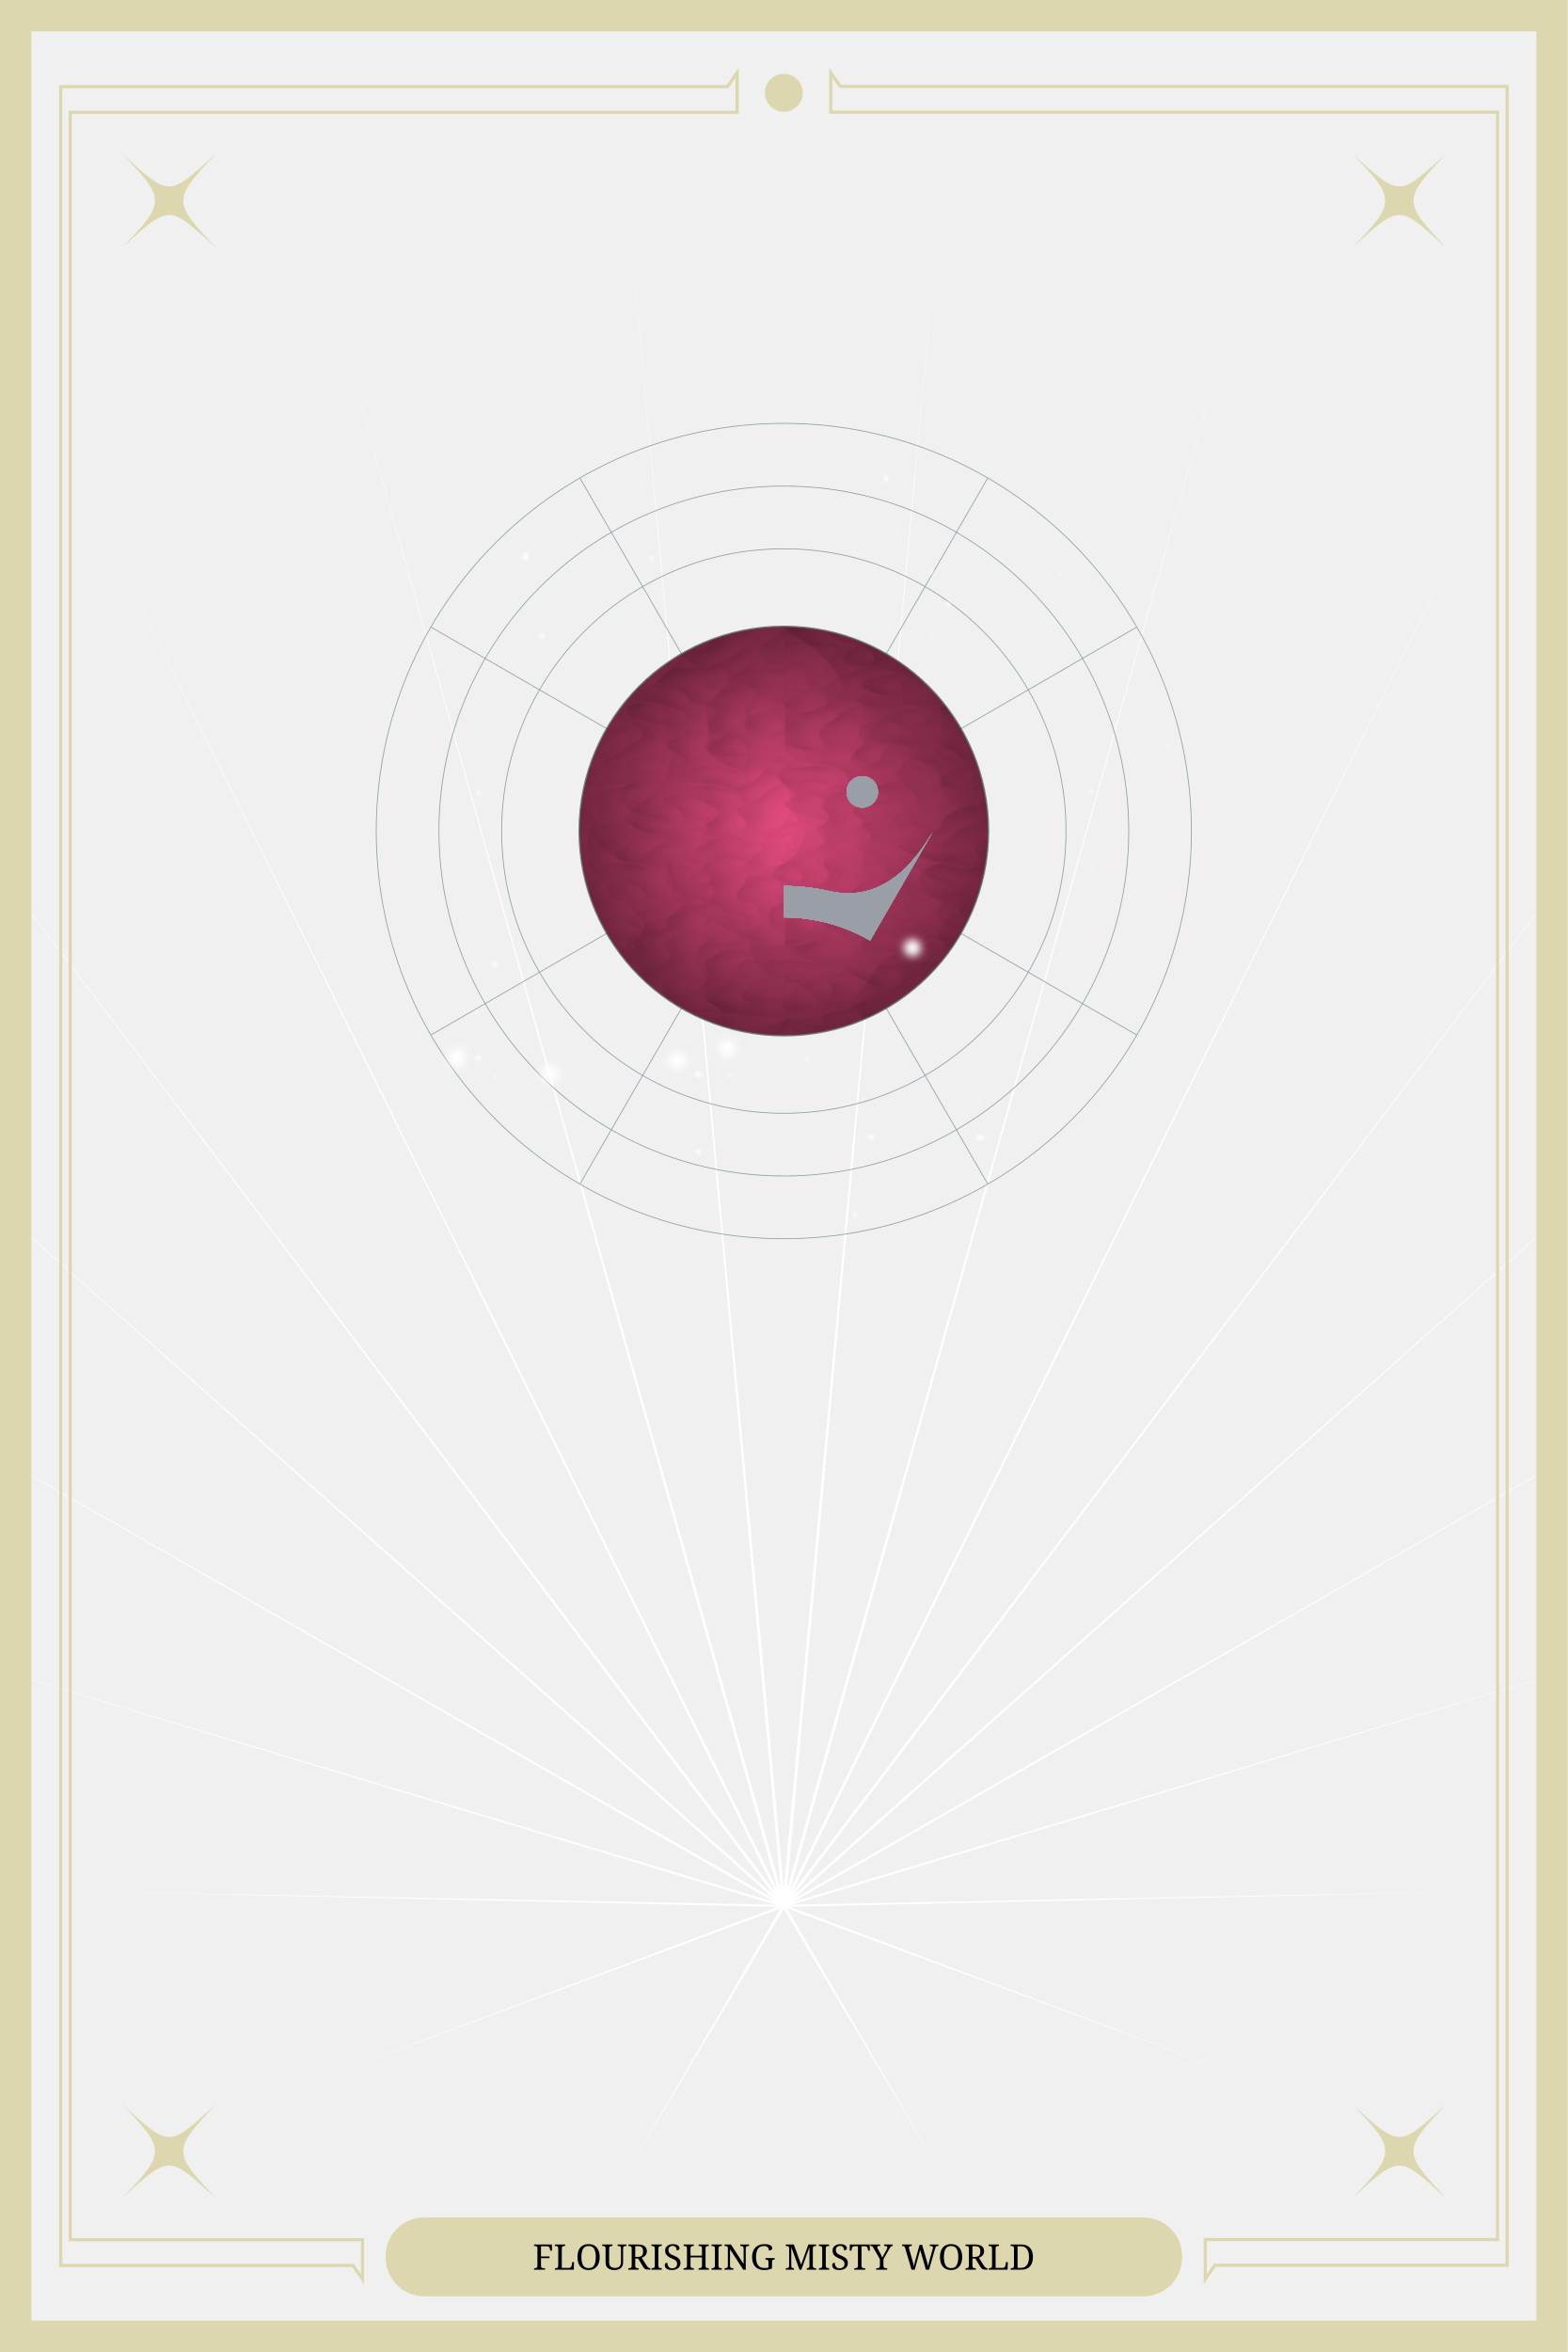
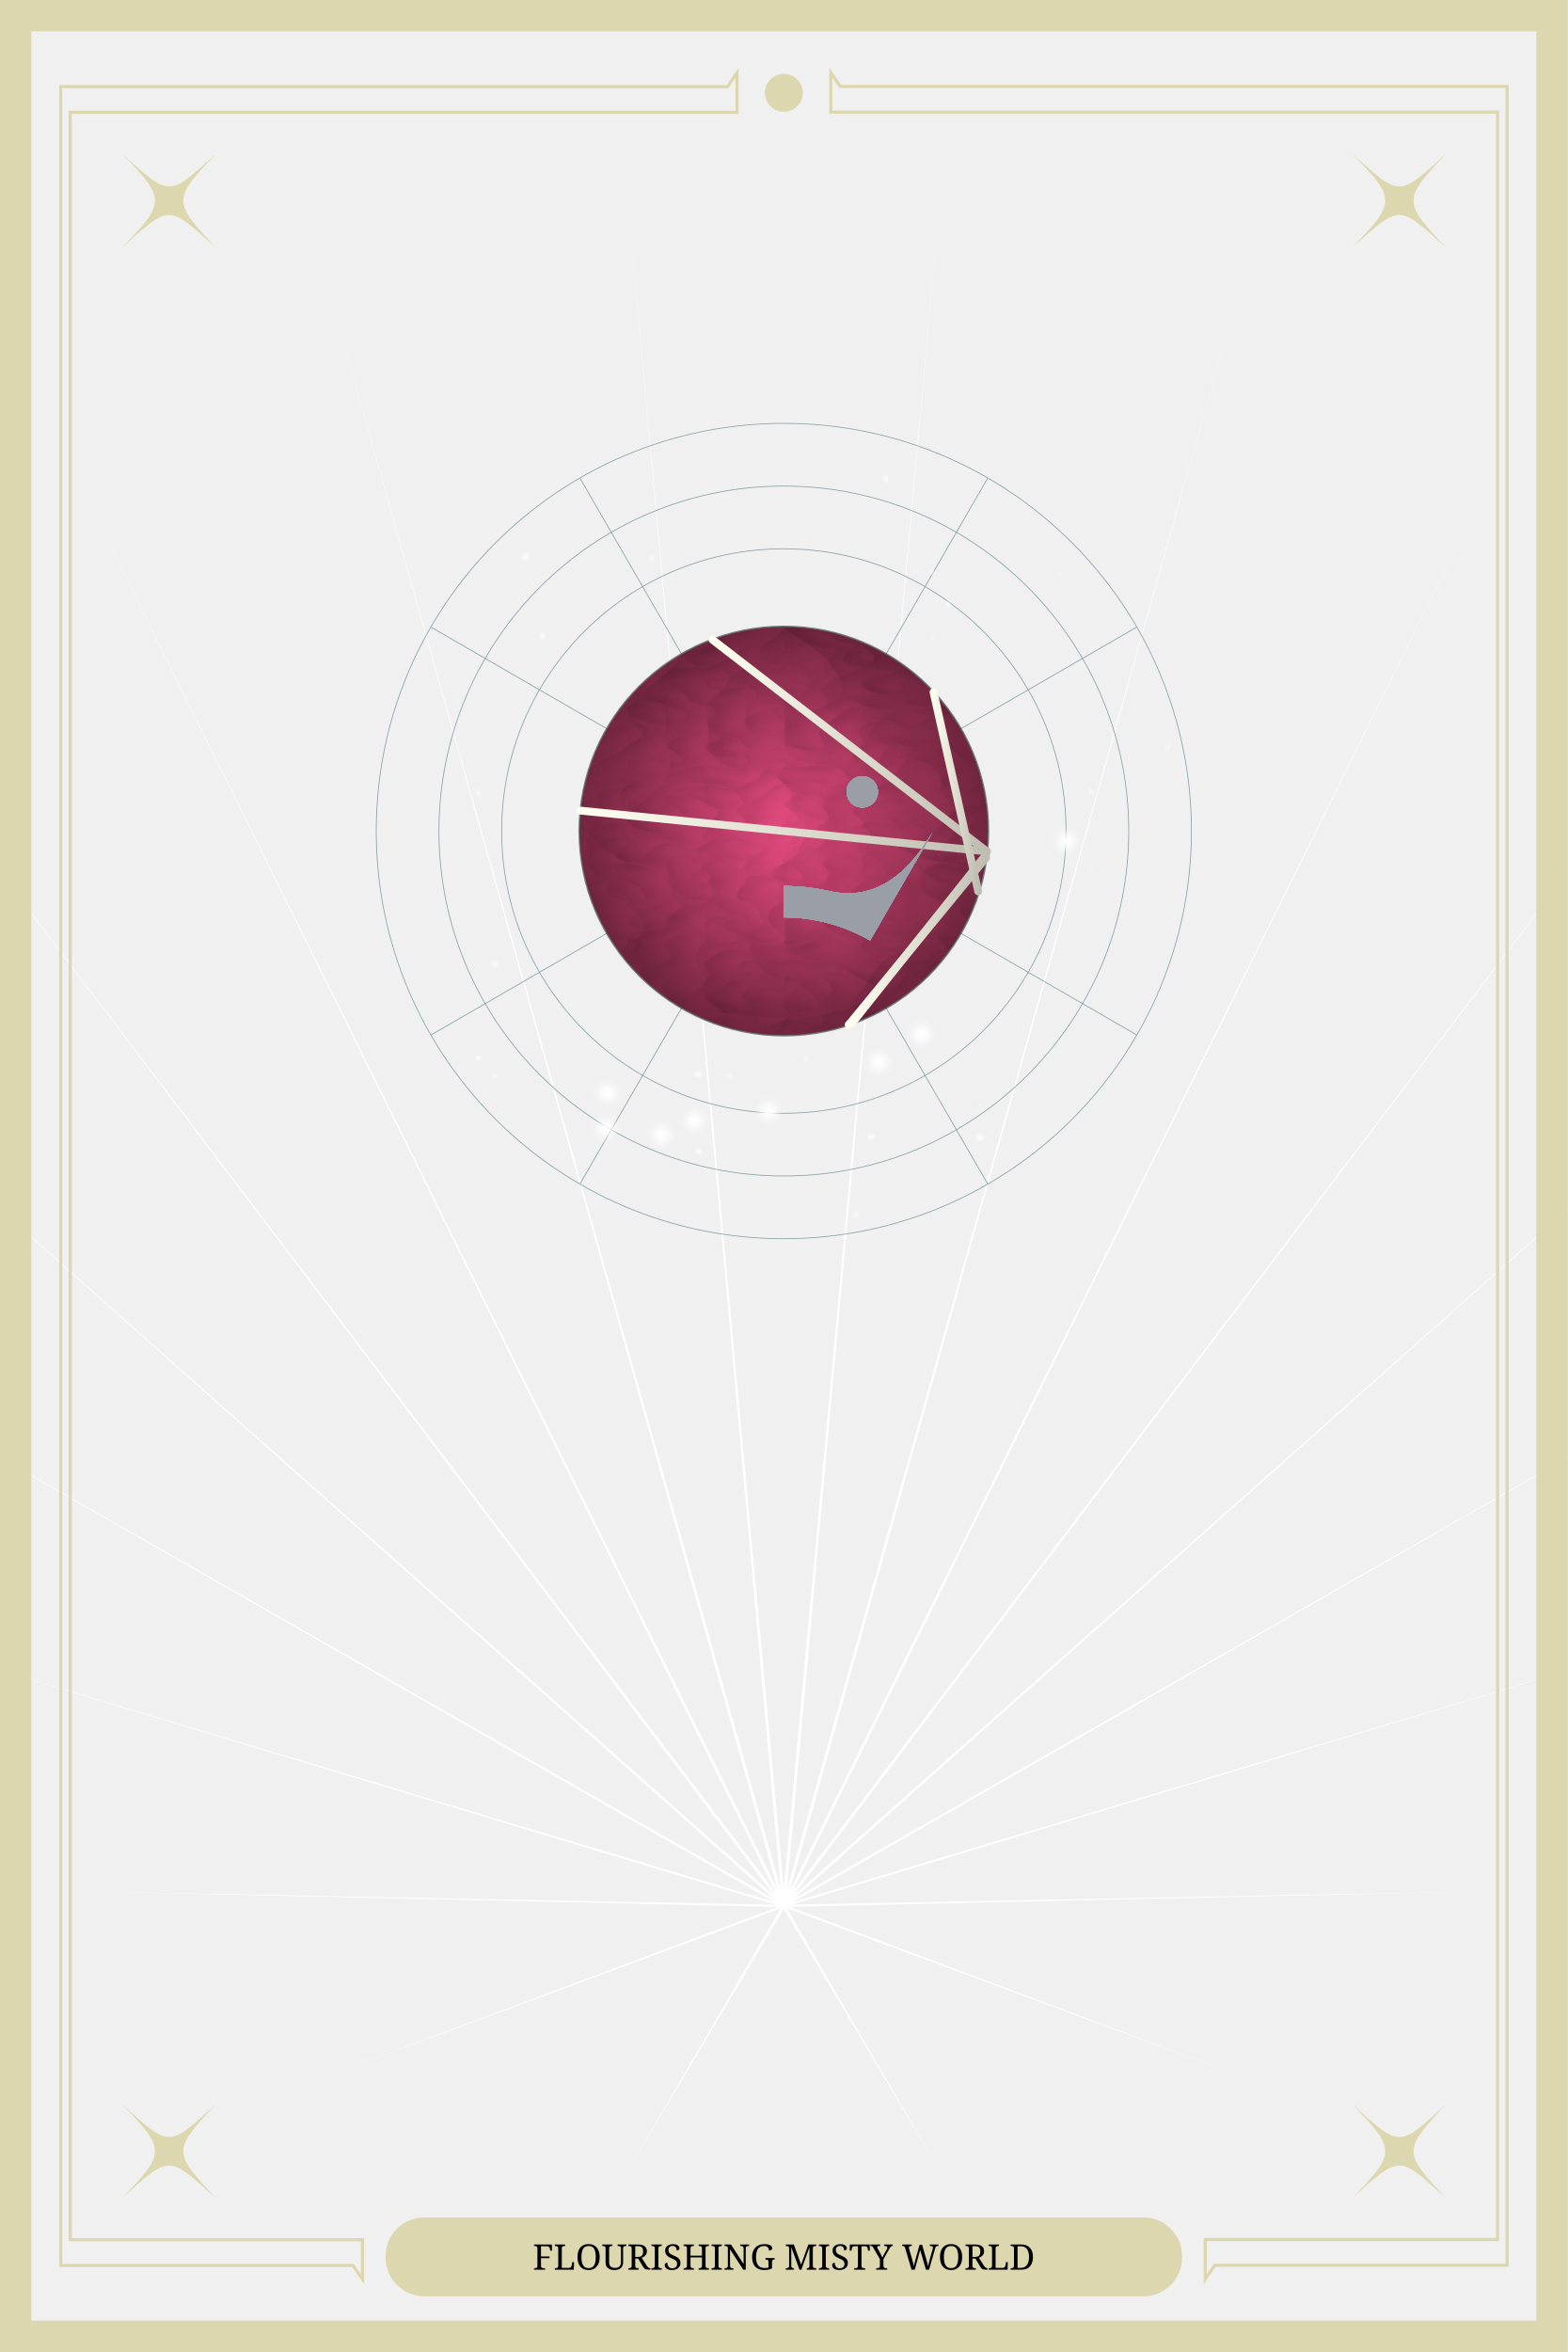
<svg xmlns="http://www.w3.org/2000/svg" version="1.1" viewBox="0 0 2000 3000" style="background: #112211;">
  <style type="text/css">
    .bc{fill:none;stroke:#8BA0A5;}
  </style>
  <path d="M1000,2434.7l-198.9,334.1l194.9-334.7L422.9,2646l569.6-213.7l-891.4-19.9l888.6,17.1l-1122.4-338.6    l1120.5,335.1l-1243.4-713L987.3,2422L-255.5,1315.5L987.9,2418.1L-132.6,937.5l1122.4,1477L101.1,616l891.4,1795.7L422.9,382.4    l573.2,2027.5L801.1,259.6L1000,2409.3l198.9-2149.7l-194.9,2150.3l573.2-2027.5l-569.6,2029.3L1898.9,616l-888.6,1798.5    l1122.4-1477L1012.1,2418.1l1243.4-1102.6L1012.7,2422l1242.8-709.1l-1243.4,713l1120.5-335.1l-1122.4,338.6l888.6-17.1    l-891.4,19.9l569.6,213.7l-573.2-211.9l194.9,334.7L1000,2434.7z" fill="white" />
  <filter id="stars">
    <feTurbulence baseFrequency="0.1" seed="5" />
    <feColorMatrix values="0 0 0 7 -4  0 0 0 7 -4  0 0 0 7 -4  0 0 0 0 1" />
  </filter>
  <clipPath id="starsclip">
    <circle cx="1000" cy="1060" r="520" />
  </clipPath>
  <mask id="starsmask">
    <g filter="url(#stars)" transform="scale(2)">
      <rect width="100%" height="100%" />
    </g>
  </mask>
  <circle class="bc" cx="1000" cy="1060" r="260" />
  <circle class="bc" cx="1000" cy="1060" r="360" />
  <circle class="bc" cx="1000" cy="1060" r="440" />
  <circle class="bc" cx="1000" cy="1060" r="520" />
  <line class="bc" x1="740" y1="610" x2="1260" y2="1510" />
  <line class="bc" x1="1260" y1="610" x2="740" y2="1510" />
  <line class="bc" x1="1450" y1="800" x2="550" y2="1320" />
  <line class="bc" x1="1450" y1="1320" x2="550" y2="800" />
  <g style="filter: blur(2px);">
    <rect width="100%" height="100%" fill="white" mask="url(#starsmask)" clip-path="url(#starsclip)" />
  </g>
  <clipPath id="stoneclip">
    <circle cx="1000" cy="1060" r="262" />
  </clipPath>
  <filter id="texture">
    <feTurbulence baseFrequency="0.005 0.01" numOctaves="3" seed="1" />
    <feDiffuseLighting lighting-color="crimson" surfaceScale="10">
      <feDistantLight elevation="60" />
    </feDiffuseLighting>
    <feComposite operator="in" in2="SourceGraphic" />
  </filter>
  <radialGradient id="ambientshadow">
    <stop offset="0%" stop-color="hsla(0, 0%, 0%, 0)" />
    <stop offset="100%" stop-color="hsla(0, 0%, 0%, 0.5)" />
  </radialGradient>
  <radialGradient id="sunshadow">
    <stop offset="0%" stop-color="hsla(0, 0%, 0%, 0)" />
    <stop offset="33%" stop-color="hsla(0, 0%, 0%, 0.75)" />
  </radialGradient>
  <circle cx="1000" cy="1060" r="260" filter="url(#texture)" />
  <circle cx="1000" cy="1060" r="262" fill="url(#ambientshadow)" />
  <g clip-path="url(#stoneclip)">
    <g>
      <animateTransform attributeName="transform" attributeType="XML" type="translate" values="0 0;0 -260;0 0" dur="30779326s" begin="-15389663s" repeatCount="indefinite" />
      <circle r="1045" fill="url(#sunshadow)">
        <animateMotion dur="86400s" begin="-43200s" repeatCount="indefinite" path="M 1000 800 A 260 260 0 0 1 1000 1320 A 260 260 0 0 1 1000 800 z" />
      </circle>
    </g>
  </g>
-   <g transform="translate(1000 1060)" style="filter: blur(5px);">
-     <circle cx="-417" cy=" 289" r="11" fill="white" />
-     <circle cx="-136" cy=" 293" r="11" fill="white" />
-     <circle cx="-298" cy=" 310" r="11" fill="white" />
-     <circle cx=" 164" cy=" 149" r="11" fill="white" />
-     <circle cx="-072" cy=" 277" r="11" fill="white" />
+   <g transform="translate(1000 1060)">
+     <defs>
+       <linearGradient id="aspectgradient" x1="0%" y1="0%" x2="100%" y2="0%">
+         <stop offset="0%" stop-color="#FFFFF0" />
+         <stop offset="100%" stop-color="#BFBDB1" />
+       </linearGradient>
+     </defs>
+     <g style="filter: blur(5px);">
+       <circle cx="-114" cy=" 370" r="11" fill="white" />
+       <circle cx="-225" cy=" 334" r="11" fill="white" />
+       <circle cx="-227" cy=" 379" r="11" fill="white" />
+       <circle cx=" 121" cy=" 295" r="11" fill="white" />
+       <circle cx="-019" cy=" 357" r="11" fill="white" />
+       <circle cx=" 361" cy=" 013" r="11" fill="white" />
+       <circle cx=" 176" cy=" 259" r="11" fill="white" />
+       <circle cx="-156" cy=" 388" r="11" fill="white" />
+     </g>
+     <line x1=" 259" y1=" 026" x2="-091" y2="-244" stroke="url(#aspectgradient)" stroke-width="10" stroke-linecap="round" />
+     <line x1=" 259" y1=" 026" x2="-259" y2="-026" stroke="url(#aspectgradient)" stroke-width="10" stroke-linecap="round" />
+     <line x1=" 083" y1=" 247" x2=" 084" y2=" 246" stroke="url(#aspectgradient)" stroke-width="10" stroke-linecap="round" />
+     <line x1=" 083" y1=" 247" x2=" 258" y2=" 034" stroke="url(#aspectgradient)" stroke-width="10" stroke-linecap="round" />
+     <line x1=" 087" y1=" 245" x2=" 258" y2=" 030" stroke="url(#aspectgradient)" stroke-width="10" stroke-linecap="round" />
+     <line x1=" 248" y1=" 077" x2=" 191" y2="-177" stroke="url(#aspectgradient)" stroke-width="10" stroke-linecap="round" />
  </g>
-   <def>
+   <defs>
    <path d="M58.769 76.795C110.299 88.07 154.043 62.797 190 0.976L110 139.54C77.184 120.42 37.98 109.915 -3.21719e-05 110.066L-1.0516e-05 70.066C19.718 70.059 39.562 72.332 58.769 76.795Z" fill="#9A9EA7" id="h0" />
    <circle cx="100" cy="-50" r="20" fill="#9A9EA7" id="h1" />
-   </def>
+   </defs>
  <g transform="translate(1000 1060)">
    <g style="transform: rotate(calc(0 * 15deg)) translateY(-600px);">
      <use href="#h0" />
    </g>
    <g style="transform: rotate(calc(1 * 15deg)) translateY(-600px);">
      <use href="#h1" />
    </g>
    <g style="transform: rotate(calc(2 * 15deg)) translateY(-600px);">
      <use href="#h0" />
    </g>
    <g style="transform: rotate(calc(3 * 15deg)) translateY(-600px);">
      <use href="#h1" />
    </g>
    <g style="transform: rotate(calc(4 * 15deg)) translateY(-600px);">
      <use href="#h0" />
    </g>
    <g style="transform: rotate(calc(5 * 15deg)) translateY(-600px);">
      <use href="#h1" />
    </g>
    <g style="transform: rotate(calc(6 * 15deg)) translateY(-600px);">
      <use href="#h0" />
    </g>
    <g style="transform: rotate(calc(7 * 15deg)) translateY(-600px);">
      <use href="#h1" />
    </g>
    <g style="transform: rotate(calc(8 * 15deg)) translateY(-600px);">
      <use href="#h0" />
    </g>
    <g style="transform: rotate(calc(9 * 15deg)) translateY(-600px);">
      <use href="#h1" />
    </g>
    <g style="transform: rotate(calc(10 * 15deg)) translateY(-600px);">
      <use href="#h0" />
    </g>
    <g style="transform: rotate(calc(11 * 15deg)) translateY(-600px);">
      <use href="#h1" />
    </g>
    <g style="transform: rotate(calc(12 * 15deg)) translateY(-600px);">
      <use href="#h0" />
    </g>
    <g style="transform: rotate(calc(13 * 15deg)) translateY(-600px);">
      <use href="#h1" />
    </g>
    <g style="transform: rotate(calc(14 * 15deg)) translateY(-600px);">
      <use href="#h0" />
    </g>
    <g style="transform: rotate(calc(15 * 15deg)) translateY(-600px);">
      <use href="#h1" />
    </g>
    <g style="transform: rotate(calc(16 * 15deg)) translateY(-600px);">
      <use href="#h0" />
    </g>
    <g style="transform: rotate(calc(17 * 15deg)) translateY(-600px);">
      <use href="#h1" />
    </g>
    <g style="transform: rotate(calc(18 * 15deg)) translateY(-600px);">
      <use href="#h0" />
    </g>
    <g style="transform: rotate(calc(19 * 15deg)) translateY(-600px);">
      <use href="#h1" />
    </g>
    <g style="transform: rotate(calc(20 * 15deg)) translateY(-600px);">
      <use href="#h0" />
    </g>
    <g style="transform: rotate(calc(21 * 15deg)) translateY(-600px);">
      <use href="#h1" />
    </g>
    <g style="transform: rotate(calc(22 * 15deg)) translateY(-600px);">
      <use href="#h0" />
    </g>
    <g style="transform: rotate(calc(23 * 15deg)) translateY(-600px);">
      <use href="#h1" />
    </g>
  </g>
  <style type="text/css">
  .st0{fill:none;stroke:#DCD7AF;stroke-width:4;stroke-miterlimit:10;}
  .st1{fill:#DCD7AF;}
</style>
  <symbol id="Frame_border" viewBox="-433.4 -1413.6 866.8 2827.1">
    <path class="st0" d="M419.3,1389.5l12.1,17.6v-17.6v-32.8h-850.7v-2713.5h372.9v-32.8v-17.6l-12.1,17.6h-372.9v32.8v2713.5v32.8   H419.3z" />
  </symbol>
  <symbol id="Star" viewBox="-59.9 -59.9 119.8 119.8">
    <path class="st1" d="M59.9,59.9C-0.6,5.8,2.8,3-59.8,59.9c56.3-58,55.5-62-0.1-119.7C2.8-2.9-0.7-5.6,59.8-59.9   C5.4-1.5,3.6,0.7,59.9,59.9z" />
  </symbol>
  <g id="frame">
    <g>
      <path class="st1" d="M1960,40v2920H40V40H1960 M2000,0H0v3000h2000V0L2000,0z" />
    </g>
    <use href="#Frame_border" width="866.8" height="2827.1" x="-433.4" y="-1413.6" transform="matrix(1 0 0 -1 508.8714 1500.001)" />
    <use href="#Frame_border" width="866.8" height="2827.1" x="-433.4" y="-1413.6" transform="matrix(-1 0 0 -1 1491.258 1499.773)" />
    <circle class="st1" cx="1000" cy="118.4" r="24.2" />
    <use href="#Star" width="119.8" height="119.8" x="-59.9" y="-59.9" transform="matrix(1 0 0 -1 215.571 256.0737)" />
    <use href="#Star" width="119.8" height="119.8" x="-59.9" y="-59.9" transform="matrix(1 0 0 -1 1785.036 256.0737)" />
    <use href="#Star" width="119.8" height="119.8" x="-59.9" y="-59.9" transform="matrix(1 0 0 -1 215.571 2744.023)" />
    <use href="#Star" width="119.8" height="119.8" x="-59.9" y="-59.9" transform="matrix(1 0 0 -1 1785.036 2744.023)" />
    <path class="st1" d="M541.3,2828.4h917.5c27.2,0,49.3,22.1,49.3,49.3v2c0,27.2-22.1,49.3-49.3,49.3H541.3   c-27.2,0-49.3-22.1-49.3-49.3v-2C491.9,2850.5,514,2828.4,541.3,2828.4z" />
    <text text-anchor="middle" x="1000" y="2895" style="font: 45px serif;">FLOURISHING MISTY WORLD</text>
  </g>
</svg>
